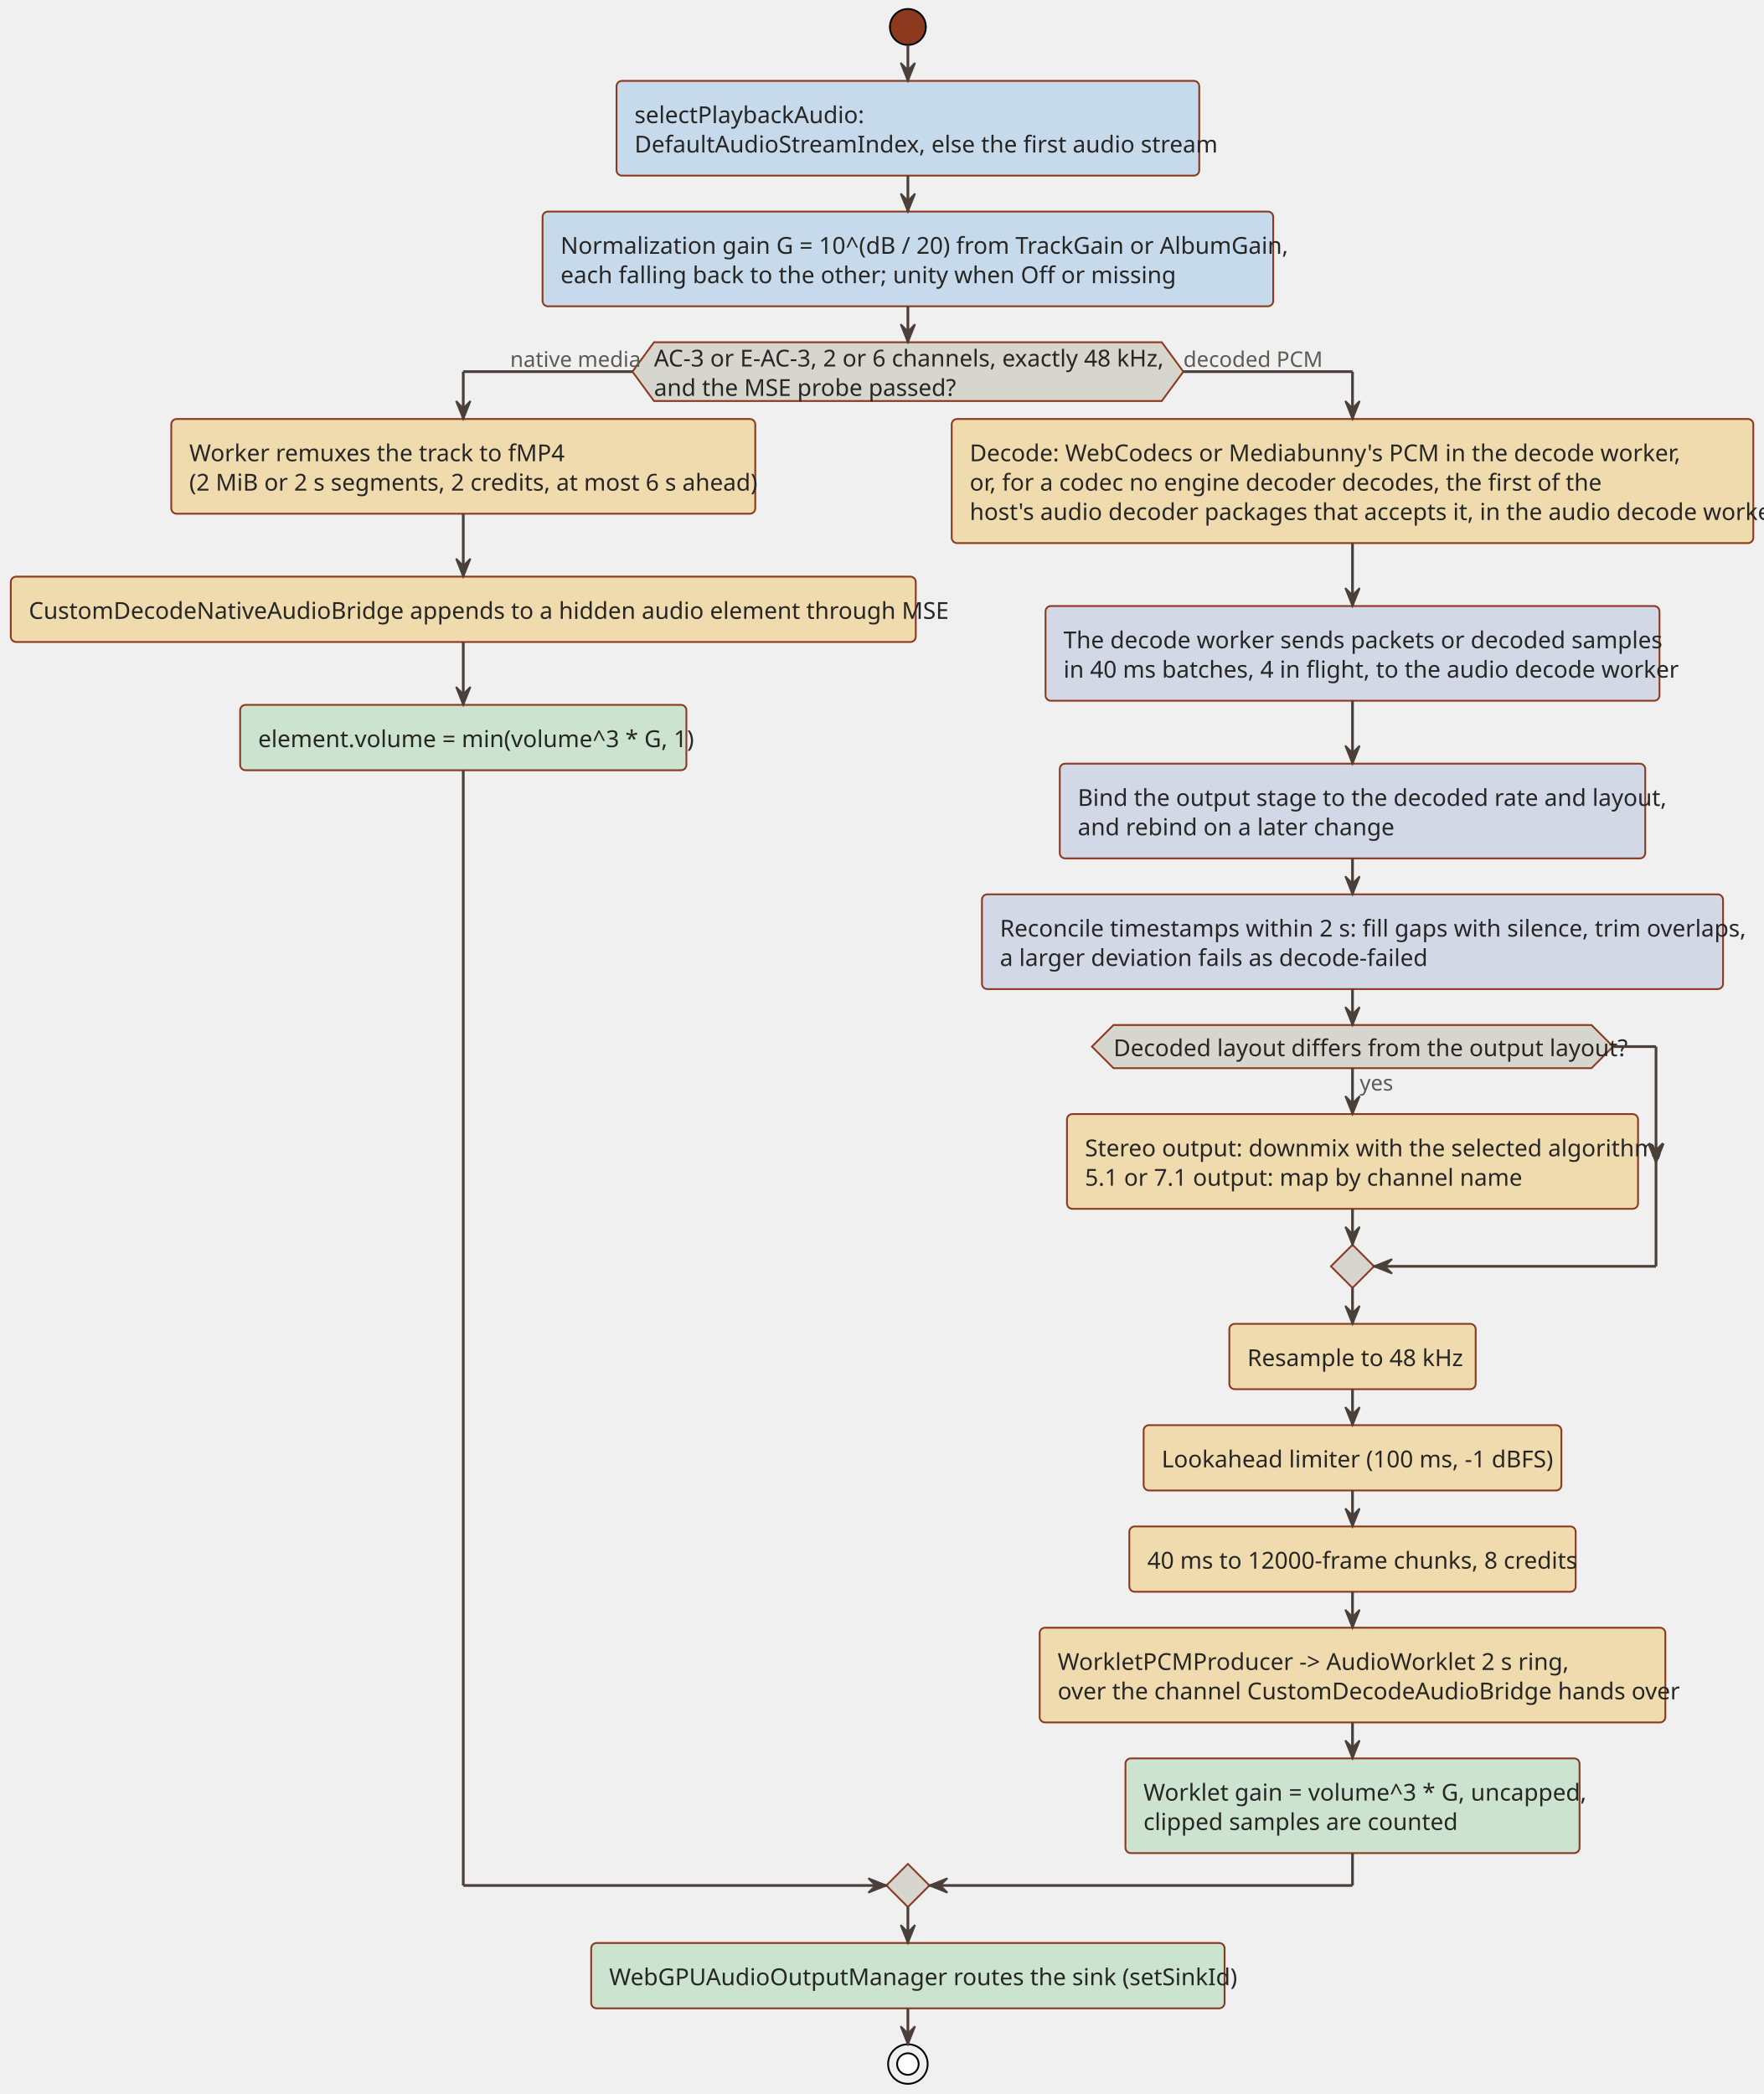
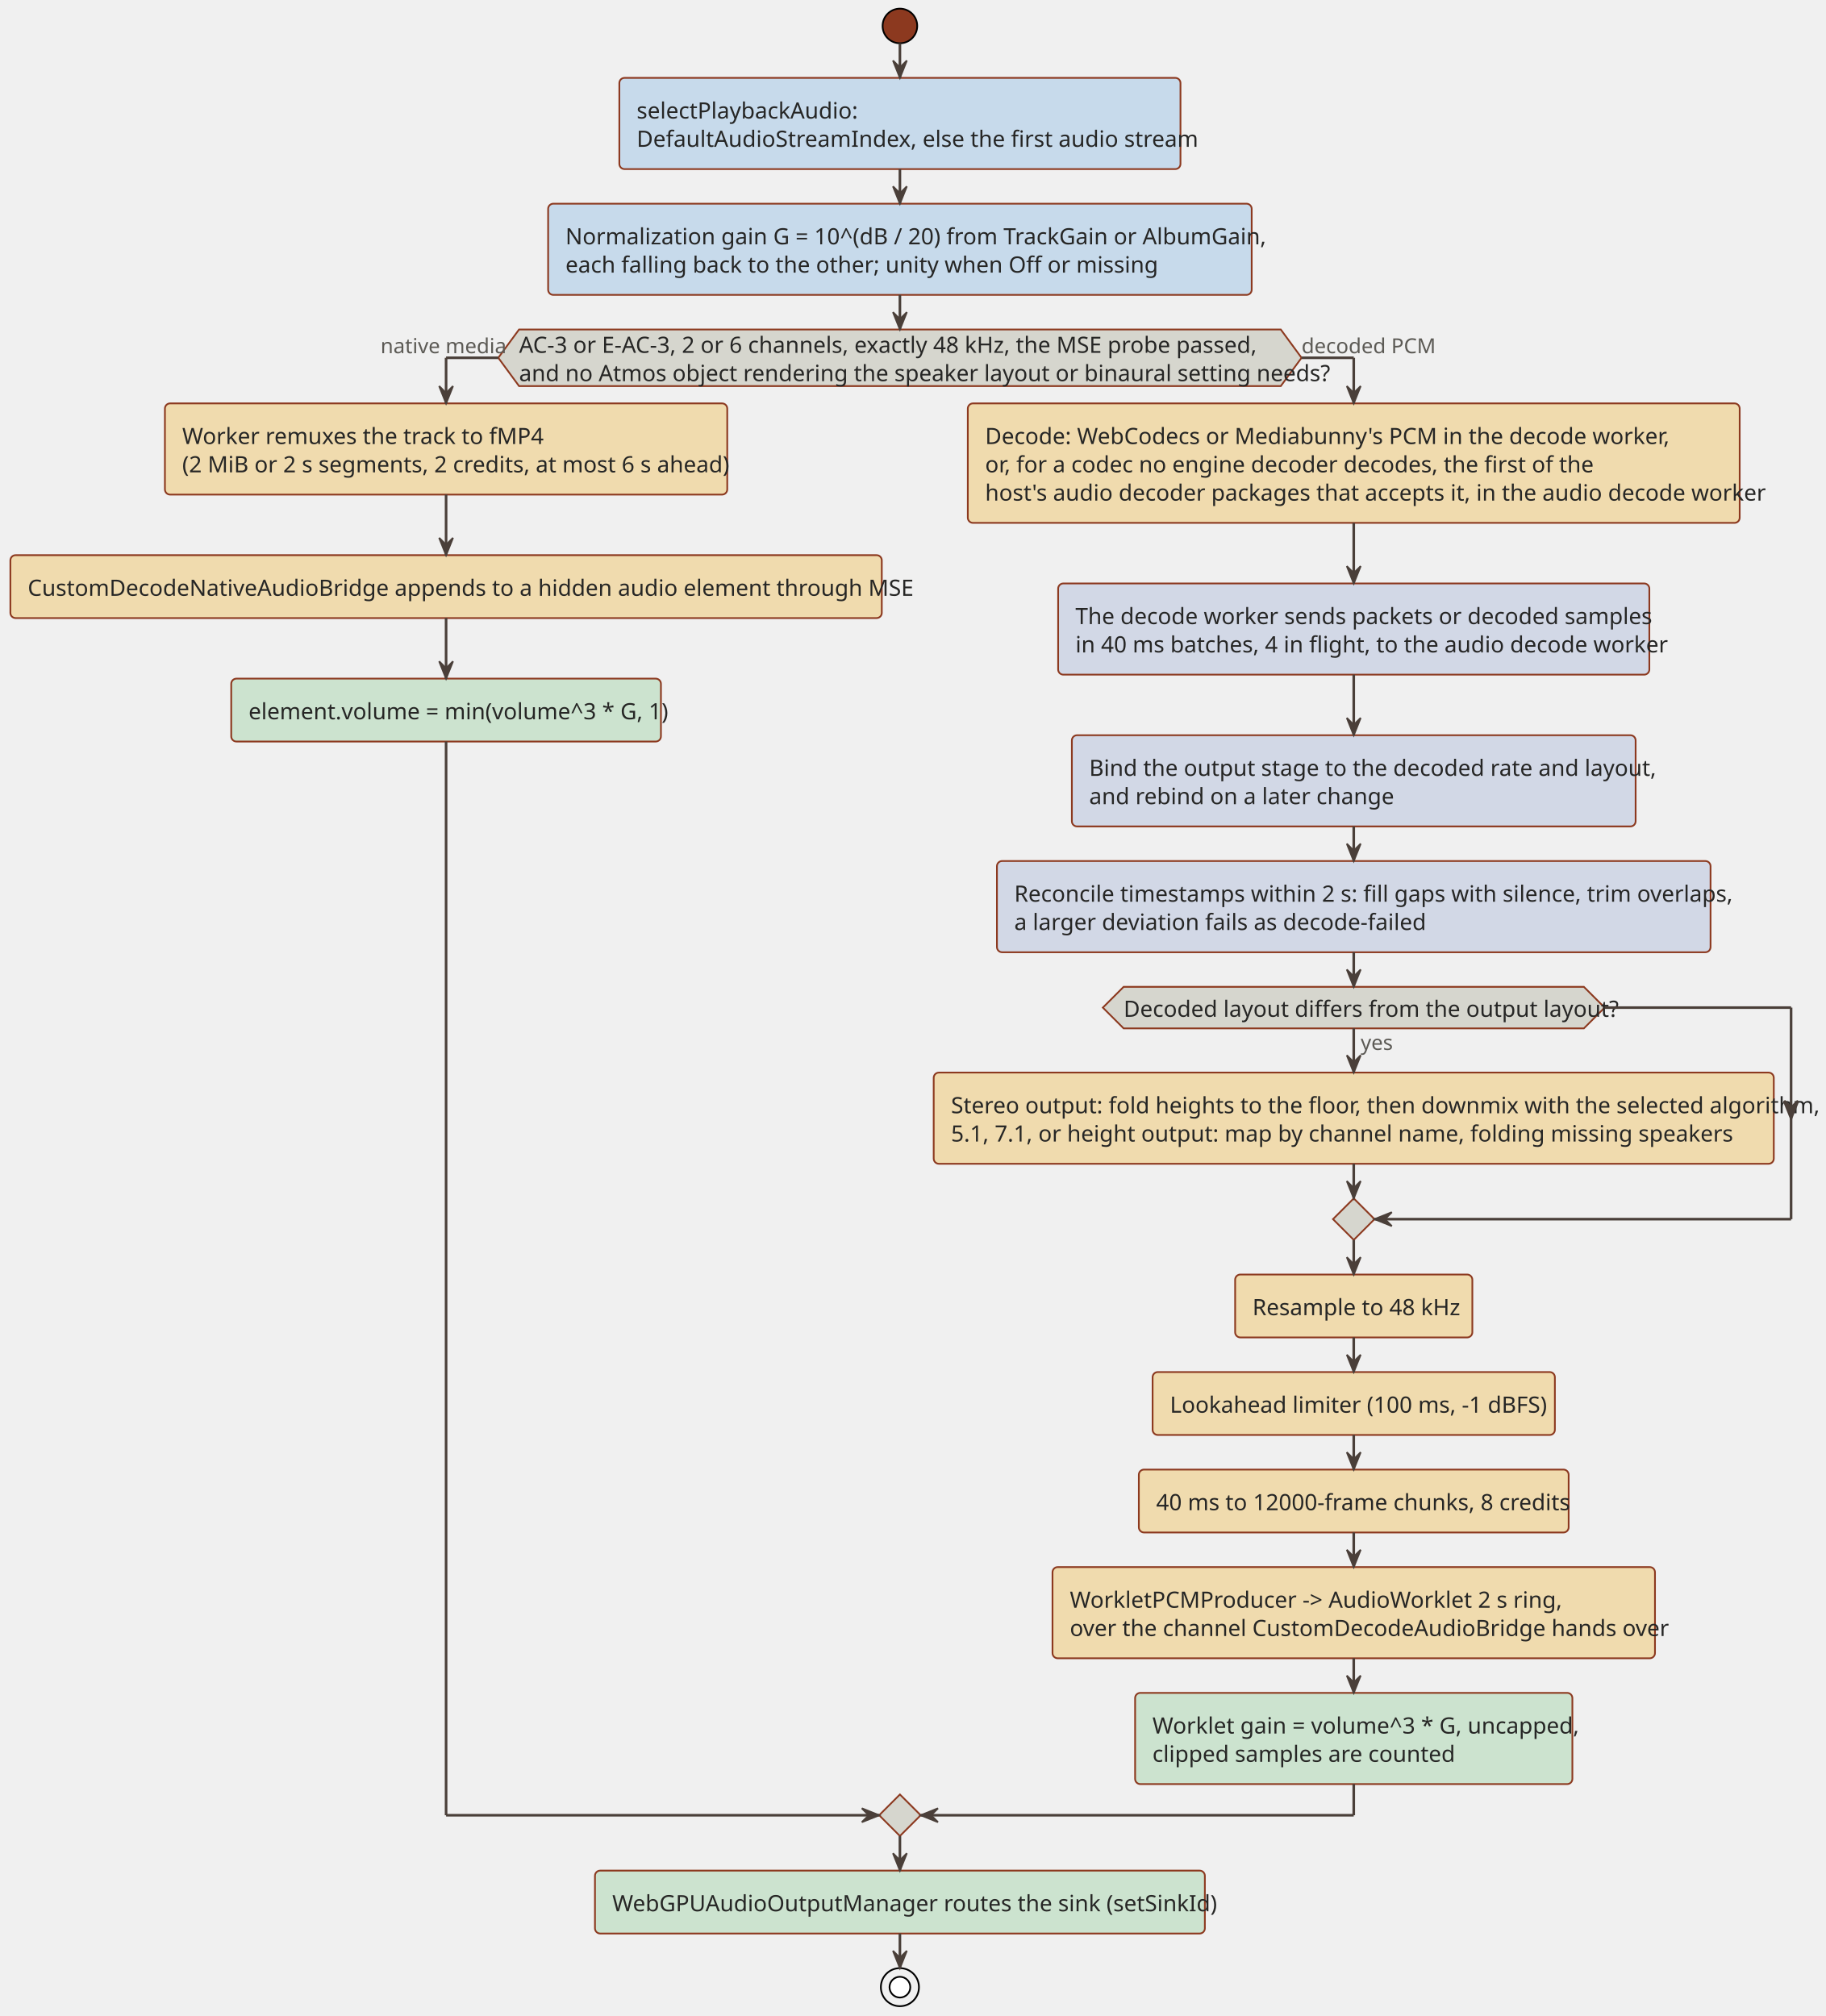
- <svg xmlns="http://www.w3.org/2000/svg" contentStyleType="text/css" data-diagram-type="ACTIVITY" height="1165px" preserveAspectRatio="none" style="width:981px;height:1165px;" version="1.1" viewBox="0 0 981 1165" width="981px" zoomAndPan="magnify">
+ <svg xmlns="http://www.w3.org/2000/svg" contentStyleType="text/css" data-diagram-type="ACTIVITY" height="1165px" preserveAspectRatio="none" style="width:1055px;height:1165px;" version="1.1" viewBox="0 0 1055 1165" width="1055px" zoomAndPan="magnify">
  <defs />
  <g>
-     <ellipse cx="505.1" cy="15" fill="#8C391F" rx="10" ry="10" style="stroke:#000000;stroke-width:1;" />
-     <rect fill="#C7DAEB" height="52.703" rx="3" ry="3" style="stroke:#8C391F;stroke-width:1;" width="324.211" x="342.994" y="45" />
-     <text fill="#262625" font-family="sans-serif" font-size="13" lengthAdjust="spacing" textLength="123.57" x="352.994" y="68.495">selectPlaybackAudio:</text>
-     <text fill="#262625" font-family="sans-serif" font-size="13" lengthAdjust="spacing" textLength="304.211" x="352.994" y="84.847">DefaultAudioStreamIndex, else the first audio stream</text>
-     <rect fill="#C7DAEB" height="52.703" rx="3" ry="3" style="stroke:#8C391F;stroke-width:1;" width="406.502" x="301.849" y="117.703" />
-     <text fill="#262625" font-family="sans-serif" font-size="13" lengthAdjust="spacing" textLength="386.502" x="311.849" y="141.198">Normalization gain G = 10^(dB / 20) from TrackGain or AlbumGain,</text>
-     <text fill="#262625" font-family="sans-serif" font-size="13" lengthAdjust="spacing" textLength="319.389" x="311.849" y="157.55">each falling back to the other; unity when Off or missing</text>
-     <polygon fill="#D6D6CE" points="363.849,190.406,646.351,190.406,658.351,206.758,646.351,223.109,363.849,223.109,351.849,206.758,363.849,190.406" style="stroke:#8C391F;stroke-width:1;" />
-     <text fill="#262625" font-family="sans-serif" font-size="13" lengthAdjust="spacing" textLength="282.502" x="363.849" y="203.901">AC-3 or E-AC-3, 2 or 6 channels, exactly 48 kHz,</text>
-     <text fill="#262625" font-family="sans-serif" font-size="13" lengthAdjust="spacing" textLength="164.779" x="363.849" y="220.253">and the MSE probe passed?</text>
-     <text fill="#5C5A55" font-family="sans-serif" font-size="12" lengthAdjust="spacing" textLength="68.039" x="283.809" y="204.121">native media</text>
-     <text fill="#5C5A55" font-family="sans-serif" font-size="12" lengthAdjust="spacing" textLength="76.043" x="658.351" y="204.121">decoded PCM</text>
+     <ellipse cx="519.951" cy="15" fill="#8C391F" rx="10" ry="10" style="stroke:#000000;stroke-width:1;" />
+     <rect fill="#C7DAEB" height="52.703" rx="3" ry="3" style="stroke:#8C391F;stroke-width:1;" width="324.211" x="357.846" y="45" />
+     <text fill="#262625" font-family="sans-serif" font-size="13" lengthAdjust="spacing" textLength="123.57" x="367.846" y="68.495">selectPlaybackAudio:</text>
+     <text fill="#262625" font-family="sans-serif" font-size="13" lengthAdjust="spacing" textLength="304.211" x="367.846" y="84.847">DefaultAudioStreamIndex, else the first audio stream</text>
+     <rect fill="#C7DAEB" height="52.703" rx="3" ry="3" style="stroke:#8C391F;stroke-width:1;" width="406.502" x="316.7" y="117.703" />
+     <text fill="#262625" font-family="sans-serif" font-size="13" lengthAdjust="spacing" textLength="386.502" x="326.7" y="141.198">Normalization gain G = 10^(dB / 20) from TrackGain or AlbumGain,</text>
+     <text fill="#262625" font-family="sans-serif" font-size="13" lengthAdjust="spacing" textLength="319.389" x="326.7" y="157.55">each falling back to the other; unity when Off or missing</text>
+     <polygon fill="#D6D6CE" points="299.894,190.406,740.009,190.406,752.009,206.758,740.009,223.109,299.894,223.109,287.894,206.758,299.894,190.406" style="stroke:#8C391F;stroke-width:1;" />
+     <text fill="#262625" font-family="sans-serif" font-size="13" lengthAdjust="spacing" textLength="421.973" x="299.894" y="203.901">AC-3 or E-AC-3, 2 or 6 channels, exactly 48 kHz, the MSE probe passed,</text>
+     <text fill="#262625" font-family="sans-serif" font-size="13" lengthAdjust="spacing" textLength="440.115" x="299.894" y="220.253">and no Atmos object rendering the speaker layout or binaural setting needs?</text>
+     <text fill="#5C5A55" font-family="sans-serif" font-size="12" lengthAdjust="spacing" textLength="68.039" x="219.855" y="204.121">native media</text>
+     <text fill="#5C5A55" font-family="sans-serif" font-size="12" lengthAdjust="spacing" textLength="76.043" x="752.009" y="204.121">decoded PCM</text>
    <rect fill="#F0DBAE" height="52.703" rx="3" ry="3" style="stroke:#8C391F;stroke-width:1;" width="324.903" x="95.286" y="233.109" />
    <text fill="#262625" font-family="sans-serif" font-size="13" lengthAdjust="spacing" textLength="197.222" x="105.286" y="256.604">Worker remuxes the track to fMP4</text>
    <text fill="#262625" font-family="sans-serif" font-size="13" lengthAdjust="spacing" textLength="304.903" x="105.286" y="272.956">(2 MiB or 2 s segments, 2 credits, at most 6 s ahead)</text>
    <rect fill="#F0DBAE" height="36.352" rx="3" ry="3" style="stroke:#8C391F;stroke-width:1;" width="503.476" x="6" y="320.812" />
    <text fill="#262625" font-family="sans-serif" font-size="13" lengthAdjust="spacing" textLength="483.476" x="16" y="344.308">CustomDecodeNativeAudioBridge appends to a hidden audio element through MSE</text>
    <rect fill="#CCE3CF" height="36.352" rx="3" ry="3" style="stroke:#8C391F;stroke-width:1;" width="248.274" x="133.601" y="392.164" />
    <text fill="#262625" font-family="sans-serif" font-size="13" lengthAdjust="spacing" textLength="228.274" x="143.601" y="415.659">element.volume = min(volume^3 * G, 1)</text>
-     <rect fill="#F0DBAE" height="69.055" rx="3" ry="3" style="stroke:#8C391F;stroke-width:1;" width="445.972" x="529.476" y="233.109" />
-     <text fill="#262625" font-family="sans-serif" font-size="13" lengthAdjust="spacing" textLength="381.837" x="539.476" y="256.604">Decode: WebCodecs or Mediabunny's PCM in the decode worker,</text>
-     <text fill="#262625" font-family="sans-serif" font-size="13" lengthAdjust="spacing" textLength="333.157" x="539.476" y="272.956">or, for a codec no engine decoder decodes, the first of the</text>
-     <text fill="#262625" font-family="sans-serif" font-size="13" lengthAdjust="spacing" textLength="425.972" x="539.476" y="289.308">host's audio decoder packages that accepts it, in the audio decode worker</text>
-     <rect fill="#D2D8E6" height="52.703" rx="3" ry="3" style="stroke:#8C391F;stroke-width:1;" width="341.579" x="581.672" y="337.164" />
-     <text fill="#262625" font-family="sans-serif" font-size="13" lengthAdjust="spacing" textLength="318.678" x="591.672" y="360.659">The decode worker sends packets or decoded samples</text>
-     <text fill="#262625" font-family="sans-serif" font-size="13" lengthAdjust="spacing" textLength="321.579" x="591.672" y="377.011">in 40 ms batches, 4 in flight, to the audio decode worker</text>
-     <rect fill="#D2D8E6" height="52.703" rx="3" ry="3" style="stroke:#8C391F;stroke-width:1;" width="325.728" x="589.597" y="424.867" />
-     <text fill="#262625" font-family="sans-serif" font-size="13" lengthAdjust="spacing" textLength="305.728" x="599.597" y="448.362">Bind the output stage to the decoded rate and layout,</text>
-     <text fill="#262625" font-family="sans-serif" font-size="13" lengthAdjust="spacing" textLength="165.515" x="599.597" y="464.714">and rebind on a later change</text>
-     <rect fill="#D2D8E6" height="52.703" rx="3" ry="3" style="stroke:#8C391F;stroke-width:1;" width="412.31" x="546.306" y="497.57" />
-     <text fill="#262625" font-family="sans-serif" font-size="13" lengthAdjust="spacing" textLength="392.31" x="556.306" y="521.065">Reconcile timestamps within 2 s: fill gaps with silence, trim overlaps,</text>
-     <text fill="#262625" font-family="sans-serif" font-size="13" lengthAdjust="spacing" textLength="225.469" x="556.306" y="537.417">a larger deviation fails as decode-failed</text>
-     <rect fill="#F0DBAE" height="52.703" rx="3" ry="3" style="stroke:#8C391F;stroke-width:1;" width="317.711" x="593.606" y="619.82" />
-     <text fill="#262625" font-family="sans-serif" font-size="13" lengthAdjust="spacing" textLength="297.711" x="603.606" y="643.315">Stereo output: downmix with the selected algorithm,</text>
-     <text fill="#262625" font-family="sans-serif" font-size="13" lengthAdjust="spacing" textLength="229.817" x="603.606" y="659.667">5.1 or 7.1 output: map by channel name</text>
-     <polygon fill="#D6D6CE" points="619.494,570.273,885.429,570.273,897.429,582.273,885.429,594.273,619.494,594.273,607.494,582.273,619.494,570.273" style="stroke:#8C391F;stroke-width:1;" />
-     <text fill="#5C5A55" font-family="sans-serif" font-size="12" lengthAdjust="spacing" textLength="18.674" x="756.462" y="606.731">yes</text>
-     <text fill="#262625" font-family="sans-serif" font-size="13" lengthAdjust="spacing" textLength="265.935" x="619.494" y="587.593">Decoded layout differs from the output layout?</text>
-     <polygon fill="#D6D6CE" points="752.462,692.523,764.462,704.523,752.462,716.523,740.462,704.523,752.462,692.523" style="stroke:#8C391F;stroke-width:1;" />
-     <rect fill="#F0DBAE" height="36.352" rx="3" ry="3" style="stroke:#8C391F;stroke-width:1;" width="137.051" x="683.936" y="736.523" />
-     <text fill="#262625" font-family="sans-serif" font-size="13" lengthAdjust="spacing" textLength="117.051" x="693.936" y="760.019">Resample to 48 kHz</text>
-     <rect fill="#F0DBAE" height="36.352" rx="3" ry="3" style="stroke:#8C391F;stroke-width:1;" width="232.424" x="636.25" y="792.875" />
-     <text fill="#262625" font-family="sans-serif" font-size="13" lengthAdjust="spacing" textLength="212.424" x="646.25" y="816.37">Lookahead limiter (100 ms, -1 dBFS)</text>
-     <rect fill="#F0DBAE" height="36.352" rx="3" ry="3" style="stroke:#8C391F;stroke-width:1;" width="248.332" x="628.296" y="849.227" />
-     <text fill="#262625" font-family="sans-serif" font-size="13" lengthAdjust="spacing" textLength="228.332" x="638.296" y="872.722">40 ms to 12000-frame chunks, 8 credits</text>
-     <rect fill="#F0DBAE" height="52.703" rx="3" ry="3" style="stroke:#8C391F;stroke-width:1;" width="348.091" x="578.416" y="905.578" />
-     <text fill="#262625" font-family="sans-serif" font-size="13" lengthAdjust="spacing" textLength="272.003" x="588.416" y="929.073">WorkletPCMProducer -&gt; AudioWorklet 2 s ring,</text>
-     <text fill="#262625" font-family="sans-serif" font-size="13" lengthAdjust="spacing" textLength="328.091" x="588.416" y="945.425">over the channel CustomDecodeAudioBridge hands over</text>
-     <rect fill="#CCE3CF" height="52.703" rx="3" ry="3" style="stroke:#8C391F;stroke-width:1;" width="252.642" x="626.141" y="978.281" />
-     <text fill="#262625" font-family="sans-serif" font-size="13" lengthAdjust="spacing" textLength="232.642" x="636.141" y="1001.776">Worklet gain = volume^3 * G, uncapped,</text>
-     <text fill="#262625" font-family="sans-serif" font-size="13" lengthAdjust="spacing" textLength="165.49" x="636.141" y="1018.128">clipped samples are counted</text>
-     <polygon fill="#D6D6CE" points="505.1,1036.984,517.1,1048.984,505.1,1060.984,493.1,1048.984,505.1,1036.984" style="stroke:#8C391F;stroke-width:1;" />
-     <rect fill="#CCE3CF" height="36.352" rx="3" ry="3" style="stroke:#8C391F;stroke-width:1;" width="352.382" x="328.909" y="1080.984" />
-     <text fill="#262625" font-family="sans-serif" font-size="13" lengthAdjust="spacing" textLength="332.382" x="338.909" y="1104.479">WebGPUAudioOutputManager routes the sink (setSinkId)</text>
-     <ellipse cx="505.1" cy="1148.336" fill="none" rx="11" ry="11" style="stroke:#000000;stroke-width:1;" />
-     <ellipse cx="505.1" cy="1148.336" fill="#FFFFFF" rx="6" ry="6" style="stroke:#000000;stroke-width:1;" />
-     <line style="stroke:#4A3F39;stroke-width:1.5;" x1="505.1" x2="505.1" y1="25" y2="45" />
-     <polygon fill="#4A3F39" points="501.1,35,505.1,45,509.1,35,505.1,39" style="stroke:#4A3F39;stroke-width:1;" />
-     <line style="stroke:#4A3F39;stroke-width:1.5;" x1="505.1" x2="505.1" y1="97.703" y2="117.703" />
-     <polygon fill="#4A3F39" points="501.1,107.703,505.1,117.703,509.1,107.703,505.1,111.703" style="stroke:#4A3F39;stroke-width:1;" />
+     <rect fill="#F0DBAE" height="69.055" rx="3" ry="3" style="stroke:#8C391F;stroke-width:1;" width="445.972" x="559.179" y="233.109" />
+     <text fill="#262625" font-family="sans-serif" font-size="13" lengthAdjust="spacing" textLength="381.837" x="569.179" y="256.604">Decode: WebCodecs or Mediabunny's PCM in the decode worker,</text>
+     <text fill="#262625" font-family="sans-serif" font-size="13" lengthAdjust="spacing" textLength="333.157" x="569.179" y="272.956">or, for a codec no engine decoder decodes, the first of the</text>
+     <text fill="#262625" font-family="sans-serif" font-size="13" lengthAdjust="spacing" textLength="425.972" x="569.179" y="289.308">host's audio decoder packages that accepts it, in the audio decode worker</text>
+     <rect fill="#D2D8E6" height="52.703" rx="3" ry="3" style="stroke:#8C391F;stroke-width:1;" width="341.579" x="611.375" y="337.164" />
+     <text fill="#262625" font-family="sans-serif" font-size="13" lengthAdjust="spacing" textLength="318.678" x="621.375" y="360.659">The decode worker sends packets or decoded samples</text>
+     <text fill="#262625" font-family="sans-serif" font-size="13" lengthAdjust="spacing" textLength="321.579" x="621.375" y="377.011">in 40 ms batches, 4 in flight, to the audio decode worker</text>
+     <rect fill="#D2D8E6" height="52.703" rx="3" ry="3" style="stroke:#8C391F;stroke-width:1;" width="325.728" x="619.301" y="424.867" />
+     <text fill="#262625" font-family="sans-serif" font-size="13" lengthAdjust="spacing" textLength="305.728" x="629.301" y="448.362">Bind the output stage to the decoded rate and layout,</text>
+     <text fill="#262625" font-family="sans-serif" font-size="13" lengthAdjust="spacing" textLength="165.515" x="629.301" y="464.714">and rebind on a later change</text>
+     <rect fill="#D2D8E6" height="52.703" rx="3" ry="3" style="stroke:#8C391F;stroke-width:1;" width="412.31" x="576.01" y="497.57" />
+     <text fill="#262625" font-family="sans-serif" font-size="13" lengthAdjust="spacing" textLength="392.31" x="586.01" y="521.065">Reconcile timestamps within 2 s: fill gaps with silence, trim overlaps,</text>
+     <text fill="#262625" font-family="sans-serif" font-size="13" lengthAdjust="spacing" textLength="225.469" x="586.01" y="537.417">a larger deviation fails as decode-failed</text>
+     <rect fill="#F0DBAE" height="52.703" rx="3" ry="3" style="stroke:#8C391F;stroke-width:1;" width="485.378" x="539.476" y="619.82" />
+     <text fill="#262625" font-family="sans-serif" font-size="13" lengthAdjust="spacing" textLength="465.378" x="549.476" y="643.315">Stereo output: fold heights to the floor, then downmix with the selected algorithm,</text>
+     <text fill="#262625" font-family="sans-serif" font-size="13" lengthAdjust="spacing" textLength="425.642" x="549.476" y="659.667">5.1, 7.1, or height output: map by channel name, folding missing speakers</text>
+     <polygon fill="#D6D6CE" points="649.197,570.273,915.132,570.273,927.132,582.273,915.132,594.273,649.197,594.273,637.197,582.273,649.197,570.273" style="stroke:#8C391F;stroke-width:1;" />
+     <text fill="#5C5A55" font-family="sans-serif" font-size="12" lengthAdjust="spacing" textLength="18.674" x="786.165" y="606.731">yes</text>
+     <text fill="#262625" font-family="sans-serif" font-size="13" lengthAdjust="spacing" textLength="265.935" x="649.197" y="587.593">Decoded layout differs from the output layout?</text>
+     <polygon fill="#D6D6CE" points="782.165,692.523,794.165,704.523,782.165,716.523,770.165,704.523,782.165,692.523" style="stroke:#8C391F;stroke-width:1;" />
+     <rect fill="#F0DBAE" height="36.352" rx="3" ry="3" style="stroke:#8C391F;stroke-width:1;" width="137.051" x="713.639" y="736.523" />
+     <text fill="#262625" font-family="sans-serif" font-size="13" lengthAdjust="spacing" textLength="117.051" x="723.639" y="760.019">Resample to 48 kHz</text>
+     <rect fill="#F0DBAE" height="36.352" rx="3" ry="3" style="stroke:#8C391F;stroke-width:1;" width="232.424" x="665.953" y="792.875" />
+     <text fill="#262625" font-family="sans-serif" font-size="13" lengthAdjust="spacing" textLength="212.424" x="675.953" y="816.37">Lookahead limiter (100 ms, -1 dBFS)</text>
+     <rect fill="#F0DBAE" height="36.352" rx="3" ry="3" style="stroke:#8C391F;stroke-width:1;" width="248.332" x="657.999" y="849.227" />
+     <text fill="#262625" font-family="sans-serif" font-size="13" lengthAdjust="spacing" textLength="228.332" x="667.999" y="872.722">40 ms to 12000-frame chunks, 8 credits</text>
+     <rect fill="#F0DBAE" height="52.703" rx="3" ry="3" style="stroke:#8C391F;stroke-width:1;" width="348.091" x="608.119" y="905.578" />
+     <text fill="#262625" font-family="sans-serif" font-size="13" lengthAdjust="spacing" textLength="272.003" x="618.119" y="929.073">WorkletPCMProducer -&gt; AudioWorklet 2 s ring,</text>
+     <text fill="#262625" font-family="sans-serif" font-size="13" lengthAdjust="spacing" textLength="328.091" x="618.119" y="945.425">over the channel CustomDecodeAudioBridge hands over</text>
+     <rect fill="#CCE3CF" height="52.703" rx="3" ry="3" style="stroke:#8C391F;stroke-width:1;" width="252.642" x="655.844" y="978.281" />
+     <text fill="#262625" font-family="sans-serif" font-size="13" lengthAdjust="spacing" textLength="232.642" x="665.844" y="1001.776">Worklet gain = volume^3 * G, uncapped,</text>
+     <text fill="#262625" font-family="sans-serif" font-size="13" lengthAdjust="spacing" textLength="165.49" x="665.844" y="1018.128">clipped samples are counted</text>
+     <polygon fill="#D6D6CE" points="519.951,1036.984,531.951,1048.984,519.951,1060.984,507.951,1048.984,519.951,1036.984" style="stroke:#8C391F;stroke-width:1;" />
+     <rect fill="#CCE3CF" height="36.352" rx="3" ry="3" style="stroke:#8C391F;stroke-width:1;" width="352.382" x="343.76" y="1080.984" />
+     <text fill="#262625" font-family="sans-serif" font-size="13" lengthAdjust="spacing" textLength="332.382" x="353.76" y="1104.479">WebGPUAudioOutputManager routes the sink (setSinkId)</text>
+     <ellipse cx="519.951" cy="1148.336" fill="none" rx="11" ry="11" style="stroke:#000000;stroke-width:1;" />
+     <ellipse cx="519.951" cy="1148.336" fill="#FFFFFF" rx="6" ry="6" style="stroke:#000000;stroke-width:1;" />
+     <line style="stroke:#4A3F39;stroke-width:1.5;" x1="519.951" x2="519.951" y1="25" y2="45" />
+     <polygon fill="#4A3F39" points="515.951,35,519.951,45,523.951,35,519.951,39" style="stroke:#4A3F39;stroke-width:1;" />
+     <line style="stroke:#4A3F39;stroke-width:1.5;" x1="519.951" x2="519.951" y1="97.703" y2="117.703" />
+     <polygon fill="#4A3F39" points="515.951,107.703,519.951,117.703,523.951,107.703,519.951,111.703" style="stroke:#4A3F39;stroke-width:1;" />
    <line style="stroke:#4A3F39;stroke-width:1.5;" x1="257.738" x2="257.738" y1="285.812" y2="320.812" />
    <polygon fill="#4A3F39" points="253.738,310.812,257.738,320.812,261.738,310.812,257.738,314.812" style="stroke:#4A3F39;stroke-width:1;" />
    <line style="stroke:#4A3F39;stroke-width:1.5;" x1="257.738" x2="257.738" y1="357.164" y2="392.164" />
    <polygon fill="#4A3F39" points="253.738,382.164,257.738,392.164,261.738,382.164,257.738,386.164" style="stroke:#4A3F39;stroke-width:1;" />
-     <line style="stroke:#4A3F39;stroke-width:1.5;" x1="752.462" x2="752.462" y1="302.164" y2="337.164" />
-     <polygon fill="#4A3F39" points="748.462,327.164,752.462,337.164,756.462,327.164,752.462,331.164" style="stroke:#4A3F39;stroke-width:1;" />
-     <line style="stroke:#4A3F39;stroke-width:1.5;" x1="752.462" x2="752.462" y1="389.867" y2="424.867" />
-     <polygon fill="#4A3F39" points="748.462,414.867,752.462,424.867,756.462,414.867,752.462,418.867" style="stroke:#4A3F39;stroke-width:1;" />
-     <line style="stroke:#4A3F39;stroke-width:1.5;" x1="752.462" x2="752.462" y1="477.57" y2="497.57" />
-     <polygon fill="#4A3F39" points="748.462,487.57,752.462,497.57,756.462,487.57,752.462,491.57" style="stroke:#4A3F39;stroke-width:1;" />
-     <line style="stroke:#4A3F39;stroke-width:1.5;" x1="752.462" x2="752.462" y1="594.273" y2="619.82" />
-     <polygon fill="#4A3F39" points="748.462,609.82,752.462,619.82,756.462,609.82,752.462,613.82" style="stroke:#4A3F39;stroke-width:1;" />
-     <line style="stroke:#4A3F39;stroke-width:1.5;" x1="897.429" x2="921.317" y1="582.273" y2="582.273" />
-     <polygon fill="#4A3F39" points="917.317,636.172,921.317,646.172,925.317,636.172,921.317,640.172" style="stroke:#4A3F39;stroke-width:1.5;" />
-     <line style="stroke:#4A3F39;stroke-width:1.5;" x1="921.317" x2="921.317" y1="582.273" y2="704.523" />
-     <line style="stroke:#4A3F39;stroke-width:1.5;" x1="921.317" x2="764.462" y1="704.523" y2="704.523" />
-     <polygon fill="#4A3F39" points="774.462,700.523,764.462,704.523,774.462,708.523,770.462,704.523" style="stroke:#4A3F39;stroke-width:1;" />
-     <line style="stroke:#4A3F39;stroke-width:1.5;" x1="752.462" x2="752.462" y1="672.523" y2="692.523" />
-     <polygon fill="#4A3F39" points="748.462,682.523,752.462,692.523,756.462,682.523,752.462,686.523" style="stroke:#4A3F39;stroke-width:1;" />
-     <line style="stroke:#4A3F39;stroke-width:1.5;" x1="752.462" x2="752.462" y1="550.273" y2="570.273" />
-     <polygon fill="#4A3F39" points="748.462,560.273,752.462,570.273,756.462,560.273,752.462,564.273" style="stroke:#4A3F39;stroke-width:1;" />
-     <line style="stroke:#4A3F39;stroke-width:1.5;" x1="752.462" x2="752.462" y1="716.523" y2="736.523" />
-     <polygon fill="#4A3F39" points="748.462,726.523,752.462,736.523,756.462,726.523,752.462,730.523" style="stroke:#4A3F39;stroke-width:1;" />
-     <line style="stroke:#4A3F39;stroke-width:1.5;" x1="752.462" x2="752.462" y1="772.875" y2="792.875" />
-     <polygon fill="#4A3F39" points="748.462,782.875,752.462,792.875,756.462,782.875,752.462,786.875" style="stroke:#4A3F39;stroke-width:1;" />
-     <line style="stroke:#4A3F39;stroke-width:1.5;" x1="752.462" x2="752.462" y1="829.227" y2="849.227" />
-     <polygon fill="#4A3F39" points="748.462,839.227,752.462,849.227,756.462,839.227,752.462,843.227" style="stroke:#4A3F39;stroke-width:1;" />
-     <line style="stroke:#4A3F39;stroke-width:1.5;" x1="752.462" x2="752.462" y1="885.578" y2="905.578" />
-     <polygon fill="#4A3F39" points="748.462,895.578,752.462,905.578,756.462,895.578,752.462,899.578" style="stroke:#4A3F39;stroke-width:1;" />
-     <line style="stroke:#4A3F39;stroke-width:1.5;" x1="752.462" x2="752.462" y1="958.281" y2="978.281" />
-     <polygon fill="#4A3F39" points="748.462,968.281,752.462,978.281,756.462,968.281,752.462,972.281" style="stroke:#4A3F39;stroke-width:1;" />
-     <line style="stroke:#4A3F39;stroke-width:1.5;" x1="351.849" x2="257.738" y1="206.758" y2="206.758" />
+     <line style="stroke:#4A3F39;stroke-width:1.5;" x1="782.165" x2="782.165" y1="302.164" y2="337.164" />
+     <polygon fill="#4A3F39" points="778.165,327.164,782.165,337.164,786.165,327.164,782.165,331.164" style="stroke:#4A3F39;stroke-width:1;" />
+     <line style="stroke:#4A3F39;stroke-width:1.5;" x1="782.165" x2="782.165" y1="389.867" y2="424.867" />
+     <polygon fill="#4A3F39" points="778.165,414.867,782.165,424.867,786.165,414.867,782.165,418.867" style="stroke:#4A3F39;stroke-width:1;" />
+     <line style="stroke:#4A3F39;stroke-width:1.5;" x1="782.165" x2="782.165" y1="477.57" y2="497.57" />
+     <polygon fill="#4A3F39" points="778.165,487.57,782.165,497.57,786.165,487.57,782.165,491.57" style="stroke:#4A3F39;stroke-width:1;" />
+     <line style="stroke:#4A3F39;stroke-width:1.5;" x1="782.165" x2="782.165" y1="594.273" y2="619.82" />
+     <polygon fill="#4A3F39" points="778.165,609.82,782.165,619.82,786.165,609.82,782.165,613.82" style="stroke:#4A3F39;stroke-width:1;" />
+     <line style="stroke:#4A3F39;stroke-width:1.5;" x1="927.132" x2="1034.854" y1="582.273" y2="582.273" />
+     <polygon fill="#4A3F39" points="1030.854,636.172,1034.854,646.172,1038.854,636.172,1034.854,640.172" style="stroke:#4A3F39;stroke-width:1.5;" />
+     <line style="stroke:#4A3F39;stroke-width:1.5;" x1="1034.854" x2="1034.854" y1="582.273" y2="704.523" />
+     <line style="stroke:#4A3F39;stroke-width:1.5;" x1="1034.854" x2="794.165" y1="704.523" y2="704.523" />
+     <polygon fill="#4A3F39" points="804.165,700.523,794.165,704.523,804.165,708.523,800.165,704.523" style="stroke:#4A3F39;stroke-width:1;" />
+     <line style="stroke:#4A3F39;stroke-width:1.5;" x1="782.165" x2="782.165" y1="672.523" y2="692.523" />
+     <polygon fill="#4A3F39" points="778.165,682.523,782.165,692.523,786.165,682.523,782.165,686.523" style="stroke:#4A3F39;stroke-width:1;" />
+     <line style="stroke:#4A3F39;stroke-width:1.5;" x1="782.165" x2="782.165" y1="550.273" y2="570.273" />
+     <polygon fill="#4A3F39" points="778.165,560.273,782.165,570.273,786.165,560.273,782.165,564.273" style="stroke:#4A3F39;stroke-width:1;" />
+     <line style="stroke:#4A3F39;stroke-width:1.5;" x1="782.165" x2="782.165" y1="716.523" y2="736.523" />
+     <polygon fill="#4A3F39" points="778.165,726.523,782.165,736.523,786.165,726.523,782.165,730.523" style="stroke:#4A3F39;stroke-width:1;" />
+     <line style="stroke:#4A3F39;stroke-width:1.5;" x1="782.165" x2="782.165" y1="772.875" y2="792.875" />
+     <polygon fill="#4A3F39" points="778.165,782.875,782.165,792.875,786.165,782.875,782.165,786.875" style="stroke:#4A3F39;stroke-width:1;" />
+     <line style="stroke:#4A3F39;stroke-width:1.5;" x1="782.165" x2="782.165" y1="829.227" y2="849.227" />
+     <polygon fill="#4A3F39" points="778.165,839.227,782.165,849.227,786.165,839.227,782.165,843.227" style="stroke:#4A3F39;stroke-width:1;" />
+     <line style="stroke:#4A3F39;stroke-width:1.5;" x1="782.165" x2="782.165" y1="885.578" y2="905.578" />
+     <polygon fill="#4A3F39" points="778.165,895.578,782.165,905.578,786.165,895.578,782.165,899.578" style="stroke:#4A3F39;stroke-width:1;" />
+     <line style="stroke:#4A3F39;stroke-width:1.5;" x1="782.165" x2="782.165" y1="958.281" y2="978.281" />
+     <polygon fill="#4A3F39" points="778.165,968.281,782.165,978.281,786.165,968.281,782.165,972.281" style="stroke:#4A3F39;stroke-width:1;" />
+     <line style="stroke:#4A3F39;stroke-width:1.5;" x1="287.894" x2="257.738" y1="206.758" y2="206.758" />
    <line style="stroke:#4A3F39;stroke-width:1.5;" x1="257.738" x2="257.738" y1="206.758" y2="233.109" />
    <polygon fill="#4A3F39" points="253.738,223.109,257.738,233.109,261.738,223.109,257.738,227.109" style="stroke:#4A3F39;stroke-width:1;" />
-     <line style="stroke:#4A3F39;stroke-width:1.5;" x1="658.351" x2="752.462" y1="206.758" y2="206.758" />
-     <line style="stroke:#4A3F39;stroke-width:1.5;" x1="752.462" x2="752.462" y1="206.758" y2="233.109" />
-     <polygon fill="#4A3F39" points="748.462,223.109,752.462,233.109,756.462,223.109,752.462,227.109" style="stroke:#4A3F39;stroke-width:1;" />
+     <line style="stroke:#4A3F39;stroke-width:1.5;" x1="752.009" x2="782.165" y1="206.758" y2="206.758" />
+     <line style="stroke:#4A3F39;stroke-width:1.5;" x1="782.165" x2="782.165" y1="206.758" y2="233.109" />
+     <polygon fill="#4A3F39" points="778.165,223.109,782.165,233.109,786.165,223.109,782.165,227.109" style="stroke:#4A3F39;stroke-width:1;" />
    <line style="stroke:#4A3F39;stroke-width:1.5;" x1="257.738" x2="257.738" y1="428.516" y2="1048.984" />
-     <line style="stroke:#4A3F39;stroke-width:1.5;" x1="257.738" x2="493.1" y1="1048.984" y2="1048.984" />
-     <polygon fill="#4A3F39" points="483.1,1044.984,493.1,1048.984,483.1,1052.984,487.1,1048.984" style="stroke:#4A3F39;stroke-width:1;" />
-     <line style="stroke:#4A3F39;stroke-width:1.5;" x1="752.462" x2="752.462" y1="1030.984" y2="1048.984" />
-     <line style="stroke:#4A3F39;stroke-width:1.5;" x1="752.462" x2="517.1" y1="1048.984" y2="1048.984" />
-     <polygon fill="#4A3F39" points="527.1,1044.984,517.1,1048.984,527.1,1052.984,523.1,1048.984" style="stroke:#4A3F39;stroke-width:1;" />
-     <line style="stroke:#4A3F39;stroke-width:1.5;" x1="505.1" x2="505.1" y1="170.406" y2="190.406" />
-     <polygon fill="#4A3F39" points="501.1,180.406,505.1,190.406,509.1,180.406,505.1,184.406" style="stroke:#4A3F39;stroke-width:1;" />
-     <line style="stroke:#4A3F39;stroke-width:1.5;" x1="505.1" x2="505.1" y1="1060.984" y2="1080.984" />
-     <polygon fill="#4A3F39" points="501.1,1070.984,505.1,1080.984,509.1,1070.984,505.1,1074.984" style="stroke:#4A3F39;stroke-width:1;" />
-     <line style="stroke:#4A3F39;stroke-width:1.5;" x1="505.1" x2="505.1" y1="1117.336" y2="1137.336" />
-     <polygon fill="#4A3F39" points="501.1,1127.336,505.1,1137.336,509.1,1127.336,505.1,1131.336" style="stroke:#4A3F39;stroke-width:1;" />
+     <line style="stroke:#4A3F39;stroke-width:1.5;" x1="257.738" x2="507.951" y1="1048.984" y2="1048.984" />
+     <polygon fill="#4A3F39" points="497.951,1044.984,507.951,1048.984,497.951,1052.984,501.951,1048.984" style="stroke:#4A3F39;stroke-width:1;" />
+     <line style="stroke:#4A3F39;stroke-width:1.5;" x1="782.165" x2="782.165" y1="1030.984" y2="1048.984" />
+     <line style="stroke:#4A3F39;stroke-width:1.5;" x1="782.165" x2="531.951" y1="1048.984" y2="1048.984" />
+     <polygon fill="#4A3F39" points="541.951,1044.984,531.951,1048.984,541.951,1052.984,537.951,1048.984" style="stroke:#4A3F39;stroke-width:1;" />
+     <line style="stroke:#4A3F39;stroke-width:1.5;" x1="519.951" x2="519.951" y1="170.406" y2="190.406" />
+     <polygon fill="#4A3F39" points="515.951,180.406,519.951,190.406,523.951,180.406,519.951,184.406" style="stroke:#4A3F39;stroke-width:1;" />
+     <line style="stroke:#4A3F39;stroke-width:1.5;" x1="519.951" x2="519.951" y1="1060.984" y2="1080.984" />
+     <polygon fill="#4A3F39" points="515.951,1070.984,519.951,1080.984,523.951,1070.984,519.951,1074.984" style="stroke:#4A3F39;stroke-width:1;" />
+     <line style="stroke:#4A3F39;stroke-width:1.5;" x1="519.951" x2="519.951" y1="1117.336" y2="1137.336" />
+     <polygon fill="#4A3F39" points="515.951,1127.336,519.951,1137.336,523.951,1127.336,519.951,1131.336" style="stroke:#4A3F39;stroke-width:1;" />
  </g>
</svg>
